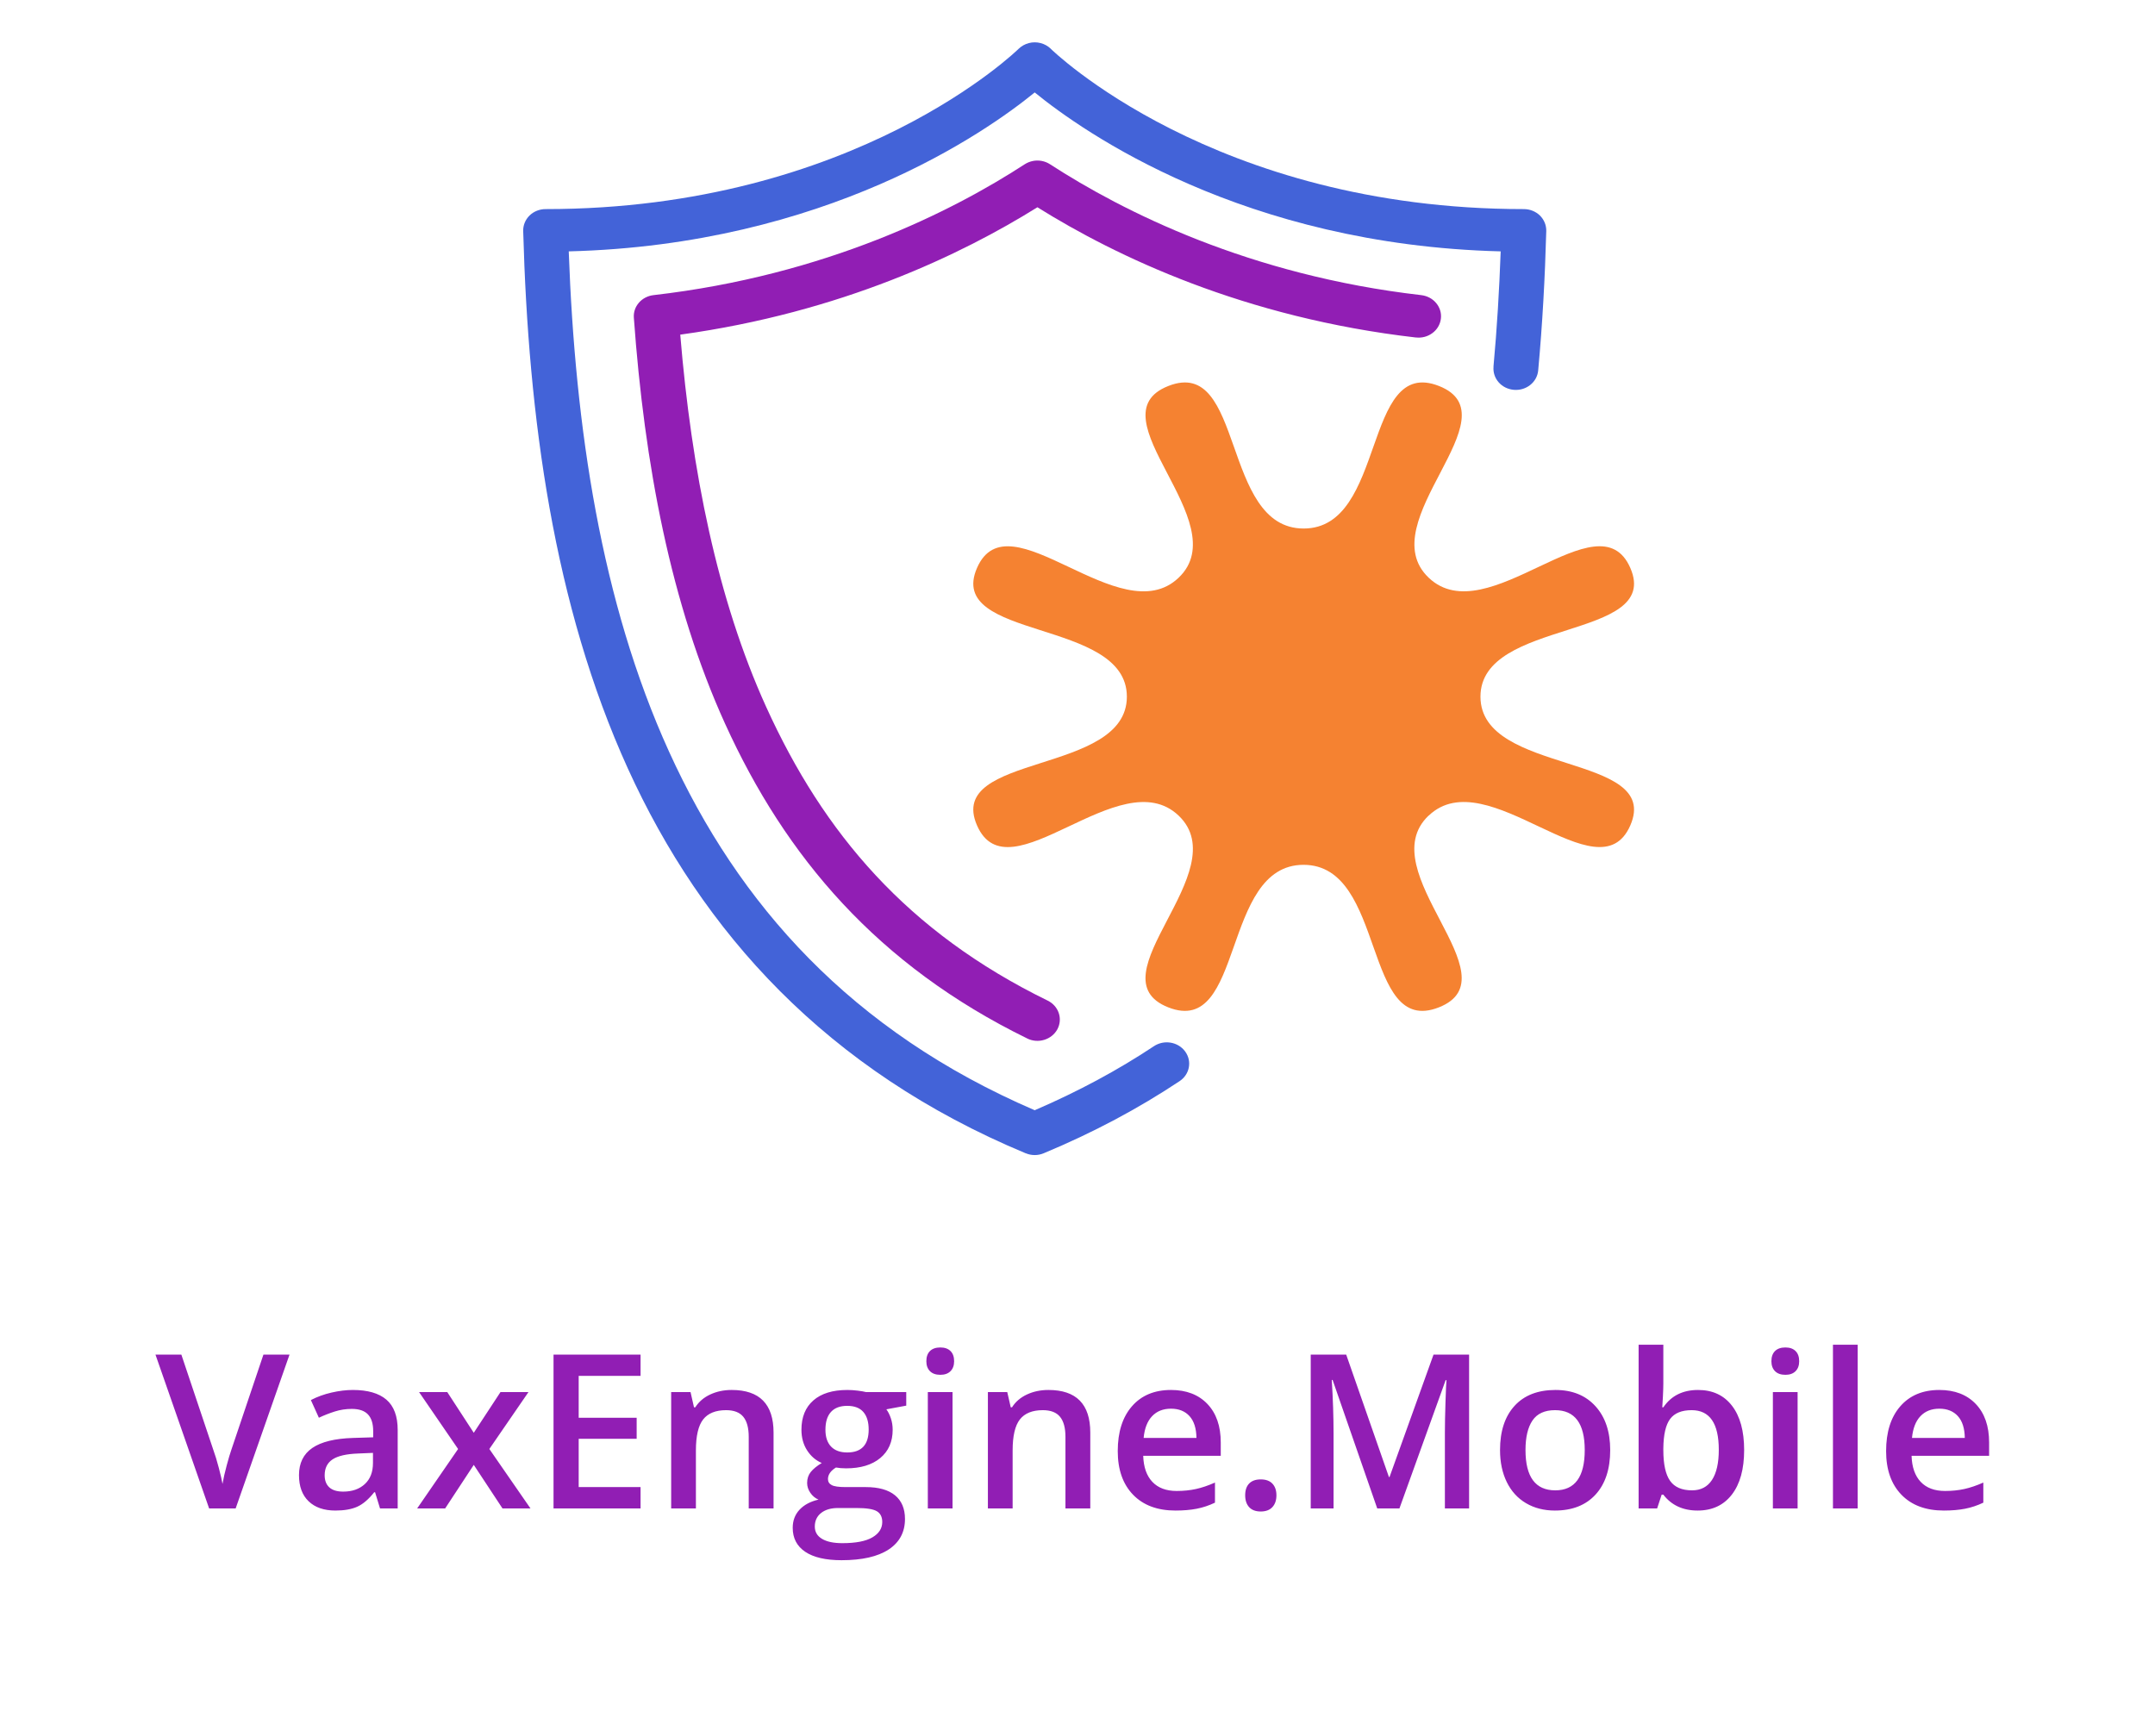
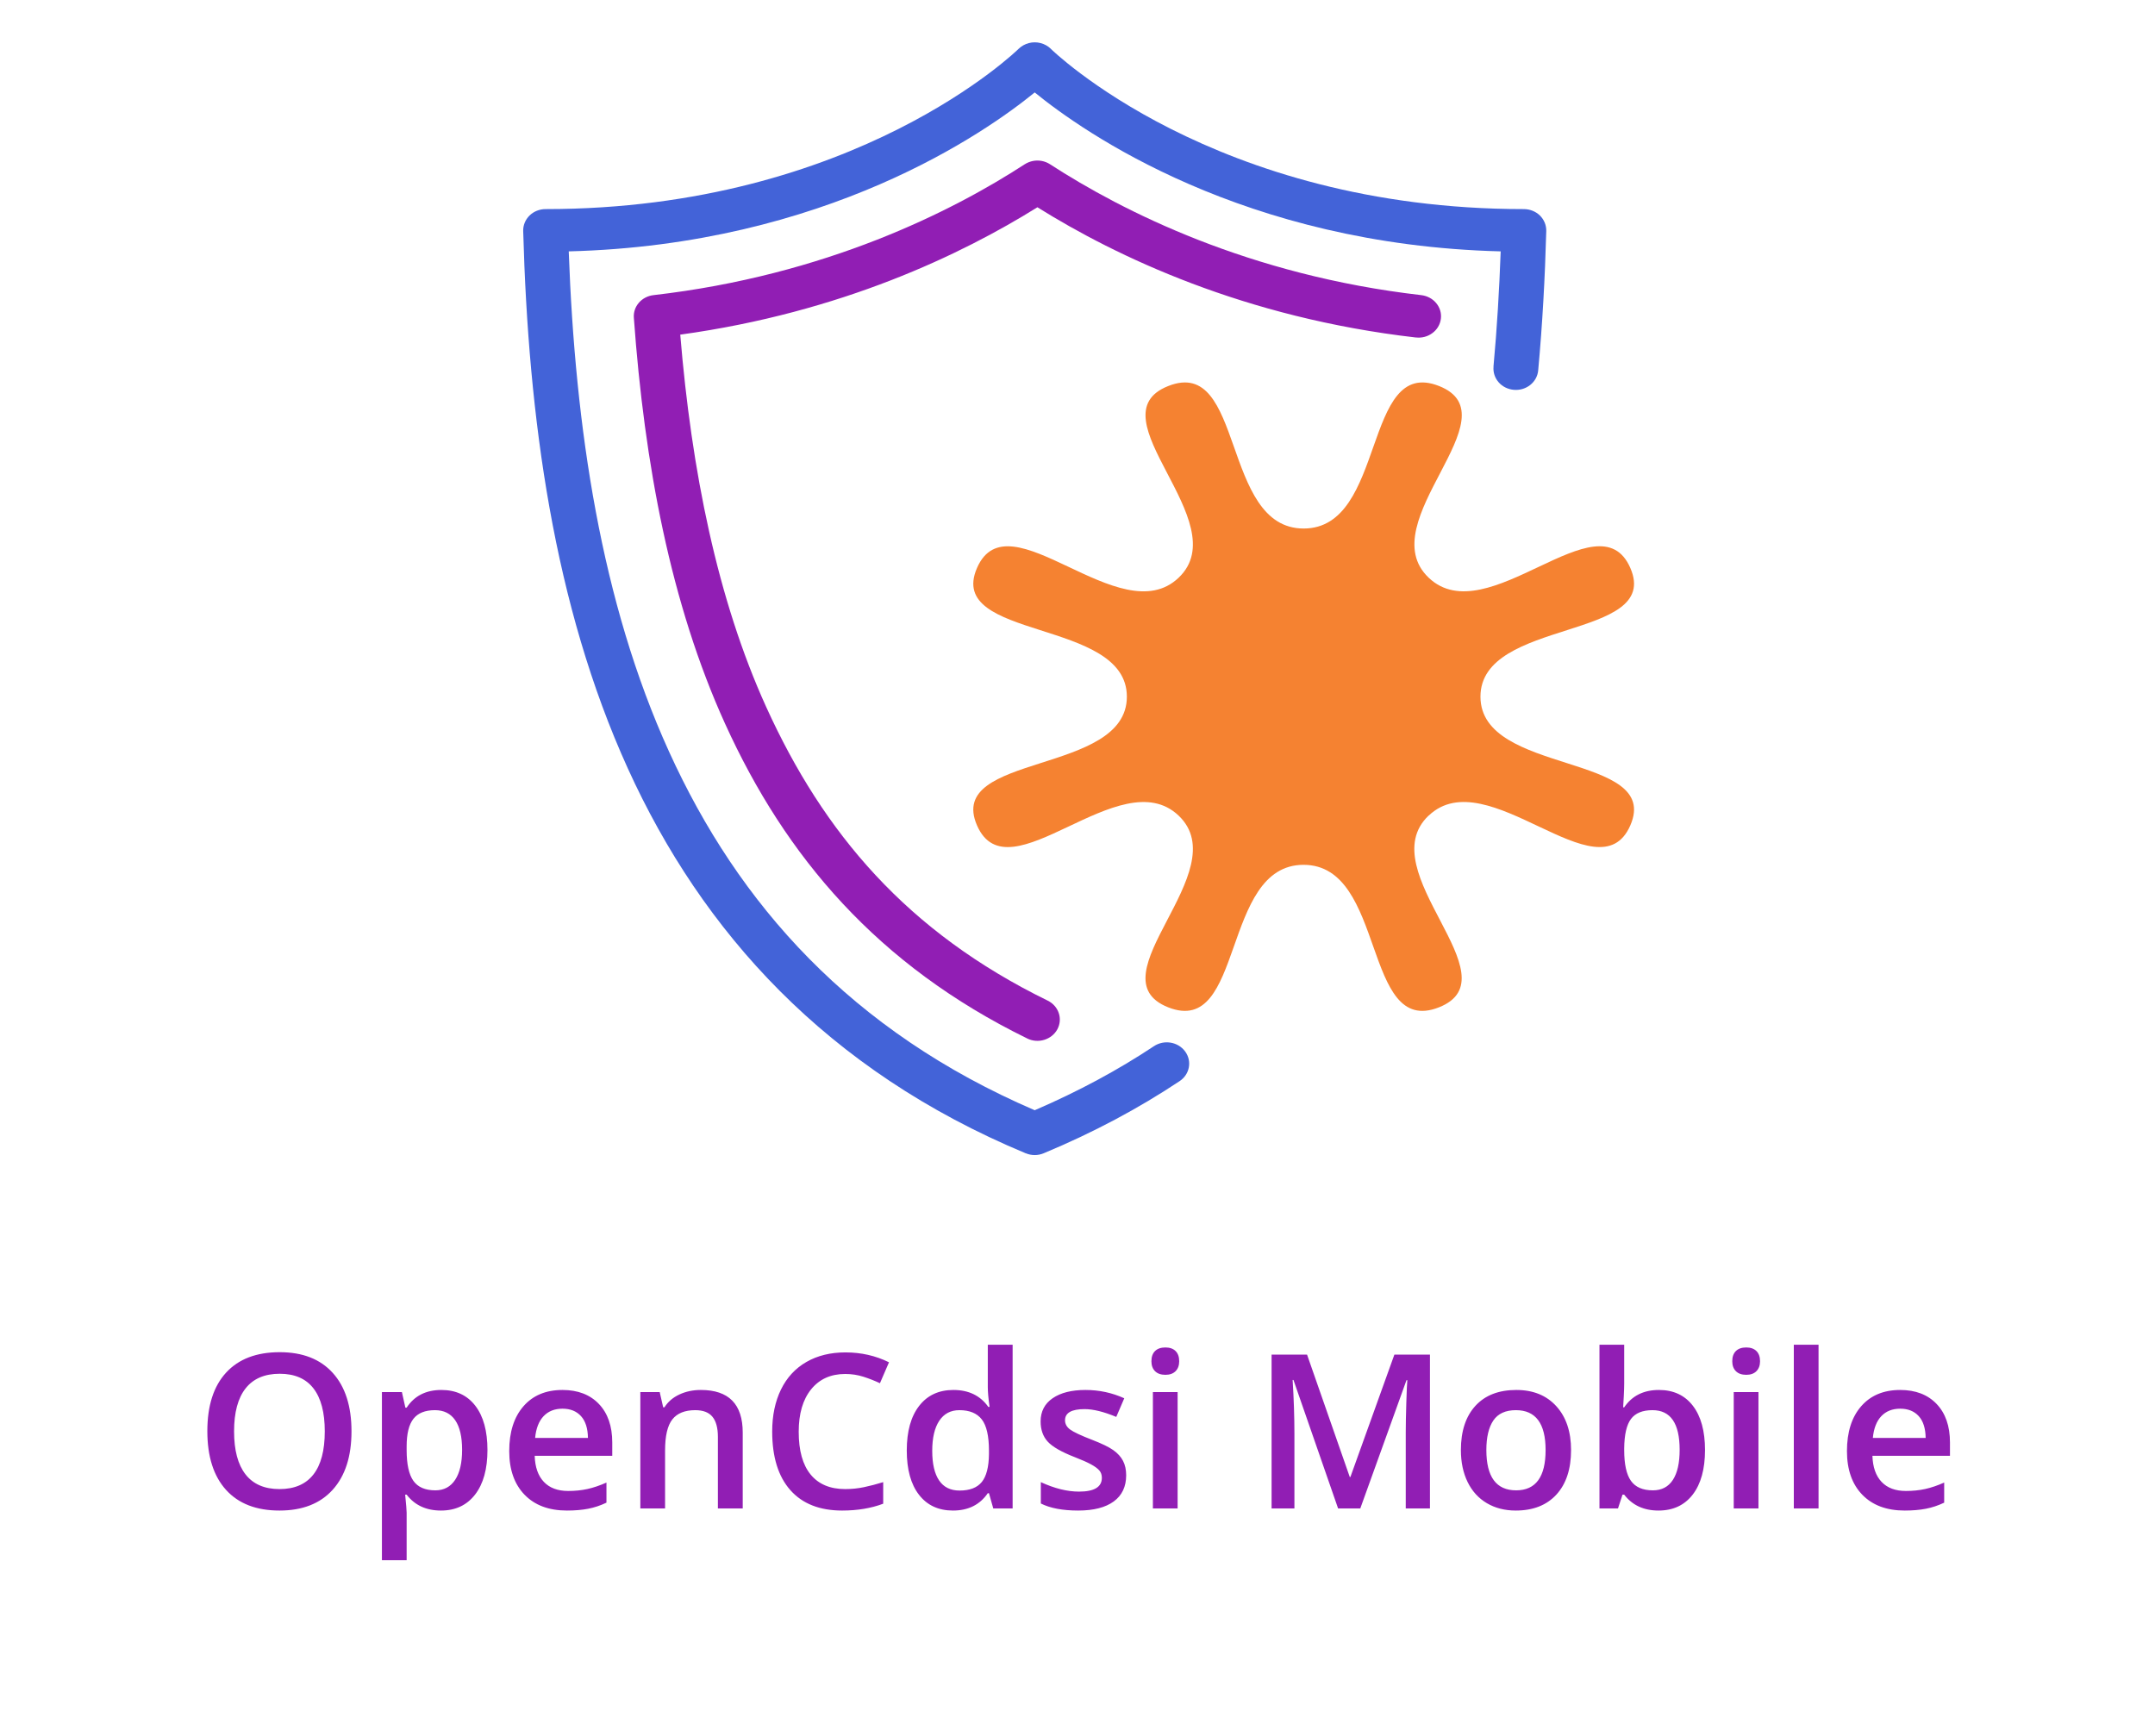
<svg xmlns="http://www.w3.org/2000/svg" width="180" height="145" viewBox="-40 0 180 145">
  <path d="M46.879 19.238 c-0.199 0.043 -0.387 0.121 -0.555 0.234 c-4.914 3.359 -13.496 7.91 -25.133 9.316 c-0.801 0.098 -1.387 0.805 -1.328 1.609 c0.711 10.379 2.492 20.379 6.18 28.906 c4.094 9.469 10.32 17.18 20.449 22.391 l-0.004 0 c0.742 0.387 1.66 0.09 2.043 -0.652 c0.383 -0.746 0.09 -1.66 -0.656 -2.043 c-9.504 -4.887 -15.16 -11.895 -19.051 -20.895 c-3.32 -7.684 -5.059 -16.855 -5.82 -26.504 c10.895 -1.578 19.082 -5.723 24.176 -9.066 c5.316 3.492 14 7.863 25.625 9.27 l0 -0.004 c0.398 0.051 0.801 -0.063 1.117 -0.313 c0.316 -0.246 0.523 -0.609 0.57 -1.012 c0.051 -0.398 -0.063 -0.801 -0.313 -1.117 c-0.246 -0.316 -0.613 -0.52 -1.012 -0.57 c-11.637 -1.406 -20.215 -5.961 -25.133 -9.316 c-0.336 -0.23 -0.754 -0.316 -1.156 -0.234 z" transform="matrix(1.2339,0,0,1.1736,-11.5654,-9.1329)" fill="#911eb4" fill-opacity="1" fill-rule="nonzero" stroke="none" />
  <path d="M46.781 10.453 c-0.262 0.074 -0.5 0.215 -0.688 0.406 c0 0 -11.016 11.41 -32.023 11.41 c-0.41 0 -0.801 0.164 -1.086 0.457 c-0.285 0.297 -0.441 0.691 -0.43 1.102 c0.348 13.242 2.055 26.621 7.082 38.25 c5.027 11.625 13.445 21.488 26.938 27.395 l0 -0.004 c0.387 0.172 0.828 0.172 1.215 0 c3.375 -1.477 6.434 -3.199 9.199 -5.133 c0.688 -0.48 0.855 -1.426 0.375 -2.113 c-0.48 -0.688 -1.426 -0.855 -2.113 -0.375 c-2.43 1.699 -5.121 3.223 -8.07 4.559 c-12.418 -5.621 -20.051 -14.641 -24.758 -25.535 c-4.602 -10.641 -6.352 -23.074 -6.785 -35.594 c17.398 -0.465 28.25 -8.488 31.543 -11.312 c3.293 2.824 14.145 10.852 31.543 11.312 c-0.094 2.746 -0.25 5.492 -0.488 8.211 l0.004 0 c-0.035 0.402 0.09 0.801 0.348 1.109 c0.258 0.309 0.629 0.5 1.031 0.535 c0.836 0.074 1.57 -0.543 1.644 -1.379 c0.289 -3.297 0.461 -6.617 0.547 -9.926 c0.008 -0.41 -0.145 -0.805 -0.43 -1.102 c-0.285 -0.293 -0.68 -0.457 -1.09 -0.457 c-21.008 0 -32.023 -11.41 -32.023 -11.41 l0.004 0 c-0.387 -0.395 -0.957 -0.551 -1.488 -0.406 z" transform="matrix(1.2339,0,0,1.1736,-11.7895,-8.6692)" fill="#4363d8" fill-opacity="1" fill-rule="nonzero" stroke="none" />
  <path d="M73.547 65.039 c-3.961 3.961 5.875 11.504 0.695 13.648 c-5.176 2.144 -3.555 -10.145 -9.16 -10.145 c-5.602 0 -3.98 12.289 -9.156 10.145 c-5.176 -2.144 4.66 -9.688 0.699 -13.648 c-3.961 -3.961 -11.504 5.875 -13.648 0.695 c-2.145 -5.176 10.145 -3.555 10.145 -9.16 c0 -5.602 -12.289 -3.98 -10.145 -9.16 c2.145 -5.176 9.688 4.66 13.648 0.695 c3.961 -3.961 -5.875 -11.504 -0.695 -13.648 c5.176 -2.145 3.555 10.145 9.16 10.145 c5.602 0 3.981 -12.289 9.16 -10.145 c5.176 2.145 -4.66 9.688 -0.695 13.648 c3.961 3.961 11.504 -5.875 13.648 -0.695 c2.144 5.176 -10.145 3.555 -10.145 9.16 c0 5.602 12.289 3.98 10.145 9.16 c-2.144 5.176 -9.688 -4.66 -13.648 -0.695 z" transform="matrix(1.2339,0,0,1.1736,-11.4238,-8.2024)" fill="#f58231" fill-opacity="1" fill-rule="nonzero" stroke="none" />
-   <g transform="translate(-27.0142,126)">
-     <path d="M9.018 -12.85H11.197L6.697 0.0H4.482L0.0 -12.85H2.162L4.843 -4.86Q5.054 -4.289 5.291 -3.388Q5.528 -2.487 5.599 -2.048Q5.713 -2.716 5.95 -3.595Q6.188 -4.474 6.337 -4.896Z M18.756 0.0 18.343 -1.354H18.272Q17.569 -0.466 16.857 -0.145Q16.146 0.176 15.029 0.176Q13.597 0.176 12.792 -0.598Q11.988 -1.371 11.988 -2.786Q11.988 -4.289 13.104 -5.054Q14.221 -5.818 16.506 -5.889L18.185 -5.941V-6.46Q18.185 -7.392 17.75 -7.853Q17.314 -8.314 16.4 -8.314Q15.653 -8.314 14.968 -8.095Q14.282 -7.875 13.649 -7.576L12.981 -9.053Q13.772 -9.466 14.713 -9.681Q15.653 -9.896 16.488 -9.896Q18.343 -9.896 19.288 -9.088Q20.232 -8.279 20.232 -6.548V0.0ZM15.68 -1.406Q16.805 -1.406 17.486 -2.035Q18.167 -2.663 18.167 -3.797V-4.641L16.919 -4.588Q15.46 -4.535 14.796 -4.1Q14.133 -3.665 14.133 -2.769Q14.133 -2.118 14.52 -1.762Q14.906 -1.406 15.68 -1.406Z M25.277 -4.966 22.017 -9.721H24.372L26.587 -6.319L28.819 -9.721H31.157L27.888 -4.966L31.324 0.0H28.986L26.587 -3.639L24.196 0.0H21.858Z M40.518 0.0H33.249V-12.85H40.518V-11.074H35.35V-7.576H40.192V-5.818H35.35V-1.784H40.518Z M51.627 0.0H49.553V-5.977Q49.553 -7.102 49.1 -7.655Q48.647 -8.209 47.663 -8.209Q46.354 -8.209 45.747 -7.436Q45.141 -6.662 45.141 -4.843V0.0H43.075V-9.721H44.692L44.982 -8.446H45.088Q45.527 -9.141 46.336 -9.519Q47.145 -9.896 48.129 -9.896Q51.627 -9.896 51.627 -6.337Z M62.71 -9.721V-8.587L61.049 -8.279Q61.277 -7.972 61.427 -7.523Q61.576 -7.075 61.576 -6.574Q61.576 -5.071 60.539 -4.21Q59.502 -3.349 57.683 -3.349Q57.217 -3.349 56.839 -3.419Q56.171 -3.006 56.171 -2.452Q56.171 -2.118 56.483 -1.951Q56.795 -1.784 57.63 -1.784H59.326Q60.935 -1.784 61.77 -1.099Q62.604 -0.413 62.604 0.879Q62.604 2.531 61.242 3.428Q59.88 4.324 57.305 4.324Q55.318 4.324 54.272 3.621Q53.227 2.918 53.227 1.617Q53.227 0.721 53.793 0.11Q54.36 -0.501 55.38 -0.738Q54.967 -0.914 54.699 -1.305Q54.431 -1.696 54.431 -2.127Q54.431 -2.672 54.738 -3.05Q55.046 -3.428 55.652 -3.797Q54.896 -4.122 54.426 -4.856Q53.956 -5.59 53.956 -6.574Q53.956 -8.156 54.954 -9.026Q55.951 -9.896 57.797 -9.896Q58.21 -9.896 58.663 -9.839Q59.115 -9.782 59.344 -9.721ZM55.072 1.512Q55.072 2.18 55.674 2.54Q56.276 2.9 57.366 2.9Q59.054 2.9 59.88 2.417Q60.706 1.934 60.706 1.134Q60.706 0.501 60.253 0.233Q59.801 -0.035 58.57 -0.035H57.006Q56.118 -0.035 55.595 0.382Q55.072 0.8 55.072 1.512ZM55.96 -6.574Q55.96 -5.66 56.43 -5.168Q56.9 -4.676 57.779 -4.676Q59.572 -4.676 59.572 -6.592Q59.572 -7.541 59.128 -8.055Q58.685 -8.569 57.779 -8.569Q56.883 -8.569 56.421 -8.06Q55.96 -7.55 55.96 -6.574Z M66.577 0.0H64.512V-9.721H66.577ZM64.389 -12.296Q64.389 -12.85 64.692 -13.148Q64.995 -13.447 65.558 -13.447Q66.103 -13.447 66.406 -13.148Q66.709 -12.85 66.709 -12.296Q66.709 -11.769 66.406 -11.465Q66.103 -11.162 65.558 -11.162Q64.995 -11.162 64.692 -11.465Q64.389 -11.769 64.389 -12.296Z M78.082 0.0H76.008V-5.977Q76.008 -7.102 75.555 -7.655Q75.103 -8.209 74.118 -8.209Q72.809 -8.209 72.202 -7.436Q71.596 -6.662 71.596 -4.843V0.0H69.53V-9.721H71.147L71.438 -8.446H71.543Q71.982 -9.141 72.791 -9.519Q73.6 -9.896 74.584 -9.896Q78.082 -9.896 78.082 -6.337Z M85.201 0.176Q82.934 0.176 81.655 -1.147Q80.376 -2.47 80.376 -4.79Q80.376 -7.172 81.562 -8.534Q82.749 -9.896 84.823 -9.896Q86.748 -9.896 87.864 -8.728Q88.98 -7.559 88.98 -5.511V-4.395H82.503Q82.547 -2.979 83.268 -2.219Q83.988 -1.459 85.298 -1.459Q86.159 -1.459 86.902 -1.622Q87.645 -1.784 88.497 -2.162V-0.483Q87.741 -0.123 86.968 0.026Q86.194 0.176 85.201 0.176ZM84.823 -8.332Q83.839 -8.332 83.246 -7.708Q82.652 -7.084 82.538 -5.889H86.95Q86.933 -7.093 86.37 -7.712Q85.808 -8.332 84.823 -8.332Z M91.02 -1.099Q91.02 -1.74 91.354 -2.083Q91.688 -2.426 92.32 -2.426Q92.962 -2.426 93.296 -2.07Q93.63 -1.714 93.63 -1.099Q93.63 -0.475 93.292 -0.11Q92.953 0.255 92.32 0.255Q91.688 0.255 91.354 -0.105Q91.02 -0.466 91.02 -1.099Z M102.05 0.0 98.323 -10.731H98.253Q98.402 -8.341 98.402 -6.249V0.0H96.495V-12.85H99.457L103.025 -2.628H103.078L106.752 -12.85H109.723V0.0H107.701V-6.354Q107.701 -7.312 107.75 -8.851Q107.798 -10.389 107.833 -10.714H107.763L103.904 0.0Z M121.509 -4.878Q121.509 -2.496 120.287 -1.16Q119.065 0.176 116.886 0.176Q115.523 0.176 114.478 -0.439Q113.432 -1.055 112.869 -2.206Q112.307 -3.357 112.307 -4.878Q112.307 -7.242 113.52 -8.569Q114.732 -9.896 116.938 -9.896Q119.048 -9.896 120.278 -8.539Q121.509 -7.181 121.509 -4.878ZM114.434 -4.878Q114.434 -1.512 116.921 -1.512Q119.382 -1.512 119.382 -4.878Q119.382 -8.209 116.903 -8.209Q115.603 -8.209 115.018 -7.348Q114.434 -6.486 114.434 -4.878Z M128.848 -9.896Q130.667 -9.896 131.682 -8.578Q132.697 -7.26 132.697 -4.878Q132.697 -2.487 131.669 -1.156Q130.641 0.176 128.812 0.176Q126.967 0.176 125.947 -1.151H125.807L125.429 0.0H123.882V-13.676H125.947V-10.424Q125.947 -10.063 125.912 -9.352Q125.877 -8.64 125.859 -8.446H125.947Q126.932 -9.896 128.848 -9.896ZM128.312 -8.209Q127.063 -8.209 126.514 -7.475Q125.965 -6.741 125.947 -5.019V-4.878Q125.947 -3.103 126.51 -2.307Q127.072 -1.512 128.347 -1.512Q129.445 -1.512 130.012 -2.382Q130.579 -3.252 130.579 -4.896Q130.579 -8.209 128.312 -8.209Z M137.162 0.0H135.097V-9.721H137.162ZM134.974 -12.296Q134.974 -12.85 135.277 -13.148Q135.58 -13.447 136.143 -13.447Q136.688 -13.447 136.991 -13.148Q137.294 -12.85 137.294 -12.296Q137.294 -11.769 136.991 -11.465Q136.688 -11.162 136.143 -11.162Q135.58 -11.162 135.277 -11.465Q134.974 -11.769 134.974 -12.296Z M142.181 0.0H140.115V-13.676H142.181Z M149.379 0.176Q147.111 0.176 145.833 -1.147Q144.554 -2.47 144.554 -4.79Q144.554 -7.172 145.74 -8.534Q146.927 -9.896 149.001 -9.896Q150.926 -9.896 152.042 -8.728Q153.158 -7.559 153.158 -5.511V-4.395H146.681Q146.725 -2.979 147.445 -2.219Q148.166 -1.459 149.476 -1.459Q150.337 -1.459 151.08 -1.622Q151.822 -1.784 152.675 -2.162V-0.483Q151.919 -0.123 151.146 0.026Q150.372 0.176 149.379 0.176ZM149.001 -8.332Q148.017 -8.332 147.423 -7.708Q146.83 -7.084 146.716 -5.889H151.128Q151.11 -7.093 150.548 -7.712Q149.985 -8.332 149.001 -8.332Z" fill="#911eb4" fill-rule="nonzero" stroke="none" />
+   <g transform="translate(-23.7446,126)">
+     <path d="M13.104 -6.442Q13.104 -3.305 11.536 -1.564Q9.967 0.176 7.093 0.176Q4.184 0.176 2.624 -1.551Q1.063 -3.278 1.063 -6.46Q1.063 -9.642 2.632 -11.347Q4.201 -13.052 7.11 -13.052Q9.976 -13.052 11.54 -11.32Q13.104 -9.589 13.104 -6.442ZM3.296 -6.442Q3.296 -4.069 4.254 -2.843Q5.212 -1.617 7.093 -1.617Q8.965 -1.617 9.918 -2.83Q10.872 -4.043 10.872 -6.442Q10.872 -8.807 9.927 -10.028Q8.982 -11.25 7.11 -11.25Q5.221 -11.25 4.258 -10.028Q3.296 -8.807 3.296 -6.442Z M20.575 0.176Q18.729 0.176 17.71 -1.151H17.587Q17.71 0.079 17.71 0.343V4.324H15.645V-9.721H17.314Q17.385 -9.448 17.604 -8.42H17.71Q18.677 -9.896 20.61 -9.896Q22.43 -9.896 23.445 -8.578Q24.46 -7.26 24.46 -4.878Q24.46 -2.496 23.427 -1.16Q22.395 0.176 20.575 0.176ZM20.074 -8.209Q18.844 -8.209 18.277 -7.488Q17.71 -6.768 17.71 -5.186V-4.878Q17.71 -3.103 18.272 -2.307Q18.835 -1.512 20.109 -1.512Q21.182 -1.512 21.762 -2.391Q22.342 -3.27 22.342 -4.896Q22.342 -6.53 21.766 -7.37Q21.19 -8.209 20.074 -8.209Z M31.104 0.176Q28.837 0.176 27.558 -1.147Q26.279 -2.47 26.279 -4.79Q26.279 -7.172 27.466 -8.534Q28.652 -9.896 30.727 -9.896Q32.651 -9.896 33.768 -8.728Q34.884 -7.559 34.884 -5.511V-4.395H28.406Q28.45 -2.979 29.171 -2.219Q29.892 -1.459 31.201 -1.459Q32.062 -1.459 32.805 -1.622Q33.548 -1.784 34.4 -2.162V-0.483Q33.645 -0.123 32.871 0.026Q32.098 0.176 31.104 0.176ZM30.727 -8.332Q29.742 -8.332 29.149 -7.708Q28.556 -7.084 28.441 -5.889H32.854Q32.836 -7.093 32.273 -7.712Q31.711 -8.332 30.727 -8.332Z M45.782 0.0H43.708V-5.977Q43.708 -7.102 43.255 -7.655Q42.803 -8.209 41.818 -8.209Q40.509 -8.209 39.902 -7.436Q39.296 -6.662 39.296 -4.843V0.0H37.23V-9.721H38.848L39.138 -8.446H39.243Q39.683 -9.141 40.491 -9.519Q41.3 -9.896 42.284 -9.896Q45.782 -9.896 45.782 -6.337Z M54.343 -11.232Q52.532 -11.232 51.495 -9.949Q50.458 -8.666 50.458 -6.407Q50.458 -4.043 51.456 -2.83Q52.453 -1.617 54.343 -1.617Q55.16 -1.617 55.925 -1.78Q56.689 -1.942 57.516 -2.197V-0.396Q56.004 0.176 54.088 0.176Q51.267 0.176 49.755 -1.534Q48.243 -3.243 48.243 -6.425Q48.243 -8.429 48.977 -9.932Q49.711 -11.435 51.1 -12.234Q52.488 -13.034 54.36 -13.034Q56.329 -13.034 57.999 -12.208L57.243 -10.459Q56.593 -10.767 55.868 -11Q55.143 -11.232 54.343 -11.232Z M63.343 0.176Q61.523 0.176 60.504 -1.143Q59.484 -2.461 59.484 -4.843Q59.484 -7.233 60.517 -8.565Q61.55 -9.896 63.378 -9.896Q65.294 -9.896 66.296 -8.481H66.401Q66.252 -9.527 66.252 -10.134V-13.676H68.326V0.0H66.709L66.349 -1.274H66.252Q65.259 0.176 63.343 0.176ZM63.896 -1.494Q65.171 -1.494 65.751 -2.21Q66.331 -2.927 66.349 -4.535V-4.825Q66.349 -6.662 65.751 -7.436Q65.153 -8.209 63.879 -8.209Q62.789 -8.209 62.2 -7.326Q61.611 -6.442 61.611 -4.808Q61.611 -3.19 62.183 -2.342Q62.754 -1.494 63.896 -1.494Z M77.81 -2.769Q77.81 -1.345 76.772 -0.584Q75.735 0.176 73.802 0.176Q71.859 0.176 70.682 -0.413V-2.197Q72.396 -1.406 73.872 -1.406Q75.779 -1.406 75.779 -2.558Q75.779 -2.927 75.568 -3.173Q75.357 -3.419 74.874 -3.683Q74.391 -3.946 73.529 -4.28Q71.851 -4.931 71.257 -5.581Q70.664 -6.231 70.664 -7.269Q70.664 -8.517 71.67 -9.207Q72.677 -9.896 74.408 -9.896Q76.122 -9.896 77.651 -9.202L76.983 -7.646Q75.41 -8.297 74.338 -8.297Q72.703 -8.297 72.703 -7.365Q72.703 -6.908 73.129 -6.592Q73.556 -6.275 74.988 -5.722Q76.192 -5.256 76.737 -4.869Q77.282 -4.482 77.546 -3.977Q77.81 -3.472 77.81 -2.769Z M82.107 0.0H80.042V-9.721H82.107ZM79.919 -12.296Q79.919 -12.85 80.222 -13.148Q80.525 -13.447 81.088 -13.447Q81.633 -13.447 81.936 -13.148Q82.239 -12.85 82.239 -12.296Q82.239 -11.769 81.936 -11.465Q81.633 -11.162 81.088 -11.162Q80.525 -11.162 80.222 -11.465Q79.919 -11.769 79.919 -12.296Z M95.511 0.0 91.784 -10.731H91.714Q91.863 -8.341 91.863 -6.249V0.0H89.956V-12.85H92.918L96.486 -2.628H96.539L100.213 -12.85H103.184V0.0H101.162V-6.354Q101.162 -7.312 101.21 -8.851Q101.259 -10.389 101.294 -10.714H101.224L97.365 0.0Z M114.97 -4.878Q114.97 -2.496 113.748 -1.16Q112.526 0.176 110.347 0.176Q108.984 0.176 107.938 -0.439Q106.893 -1.055 106.33 -2.206Q105.768 -3.357 105.768 -4.878Q105.768 -7.242 106.98 -8.569Q108.193 -9.896 110.399 -9.896Q112.509 -9.896 113.739 -8.539Q114.97 -7.181 114.97 -4.878ZM107.895 -4.878Q107.895 -1.512 110.382 -1.512Q112.843 -1.512 112.843 -4.878Q112.843 -8.209 110.364 -8.209Q109.063 -8.209 108.479 -7.348Q107.895 -6.486 107.895 -4.878Z M122.309 -9.896Q124.128 -9.896 125.143 -8.578Q126.158 -7.26 126.158 -4.878Q126.158 -2.487 125.13 -1.156Q124.102 0.176 122.273 0.176Q120.428 0.176 119.408 -1.151H119.268L118.89 0.0H117.343V-13.676H119.408V-10.424Q119.408 -10.063 119.373 -9.352Q119.338 -8.64 119.32 -8.446H119.408Q120.393 -9.896 122.309 -9.896ZM121.772 -8.209Q120.524 -8.209 119.975 -7.475Q119.426 -6.741 119.408 -5.019V-4.878Q119.408 -3.103 119.971 -2.307Q120.533 -1.512 121.808 -1.512Q122.906 -1.512 123.473 -2.382Q124.04 -3.252 124.04 -4.896Q124.04 -8.209 121.772 -8.209Z M130.623 0.0H128.558V-9.721H130.623ZM128.435 -12.296Q128.435 -12.85 128.738 -13.148Q129.041 -13.447 129.604 -13.447Q130.148 -13.447 130.452 -13.148Q130.755 -12.85 130.755 -12.296Q130.755 -11.769 130.452 -11.465Q130.148 -11.162 129.604 -11.162Q129.041 -11.162 128.738 -11.465Q128.435 -11.769 128.435 -12.296Z M135.642 0.0H133.576V-13.676H135.642Z M142.84 0.176Q140.572 0.176 139.293 -1.147Q138.015 -2.47 138.015 -4.79Q138.015 -7.172 139.201 -8.534Q140.388 -9.896 142.462 -9.896Q144.387 -9.896 145.503 -8.728Q146.619 -7.559 146.619 -5.511V-4.395H140.142Q140.186 -2.979 140.906 -2.219Q141.627 -1.459 142.937 -1.459Q143.798 -1.459 144.541 -1.622Q145.283 -1.784 146.136 -2.162V-0.483Q145.38 -0.123 144.606 0.026Q143.833 0.176 142.84 0.176ZM142.462 -8.332Q141.478 -8.332 140.884 -7.708Q140.291 -7.084 140.177 -5.889H144.589Q144.571 -7.093 144.009 -7.712Q143.446 -8.332 142.462 -8.332Z" fill="#911eb4" fill-rule="nonzero" stroke="none" />
  </g>
</svg>
